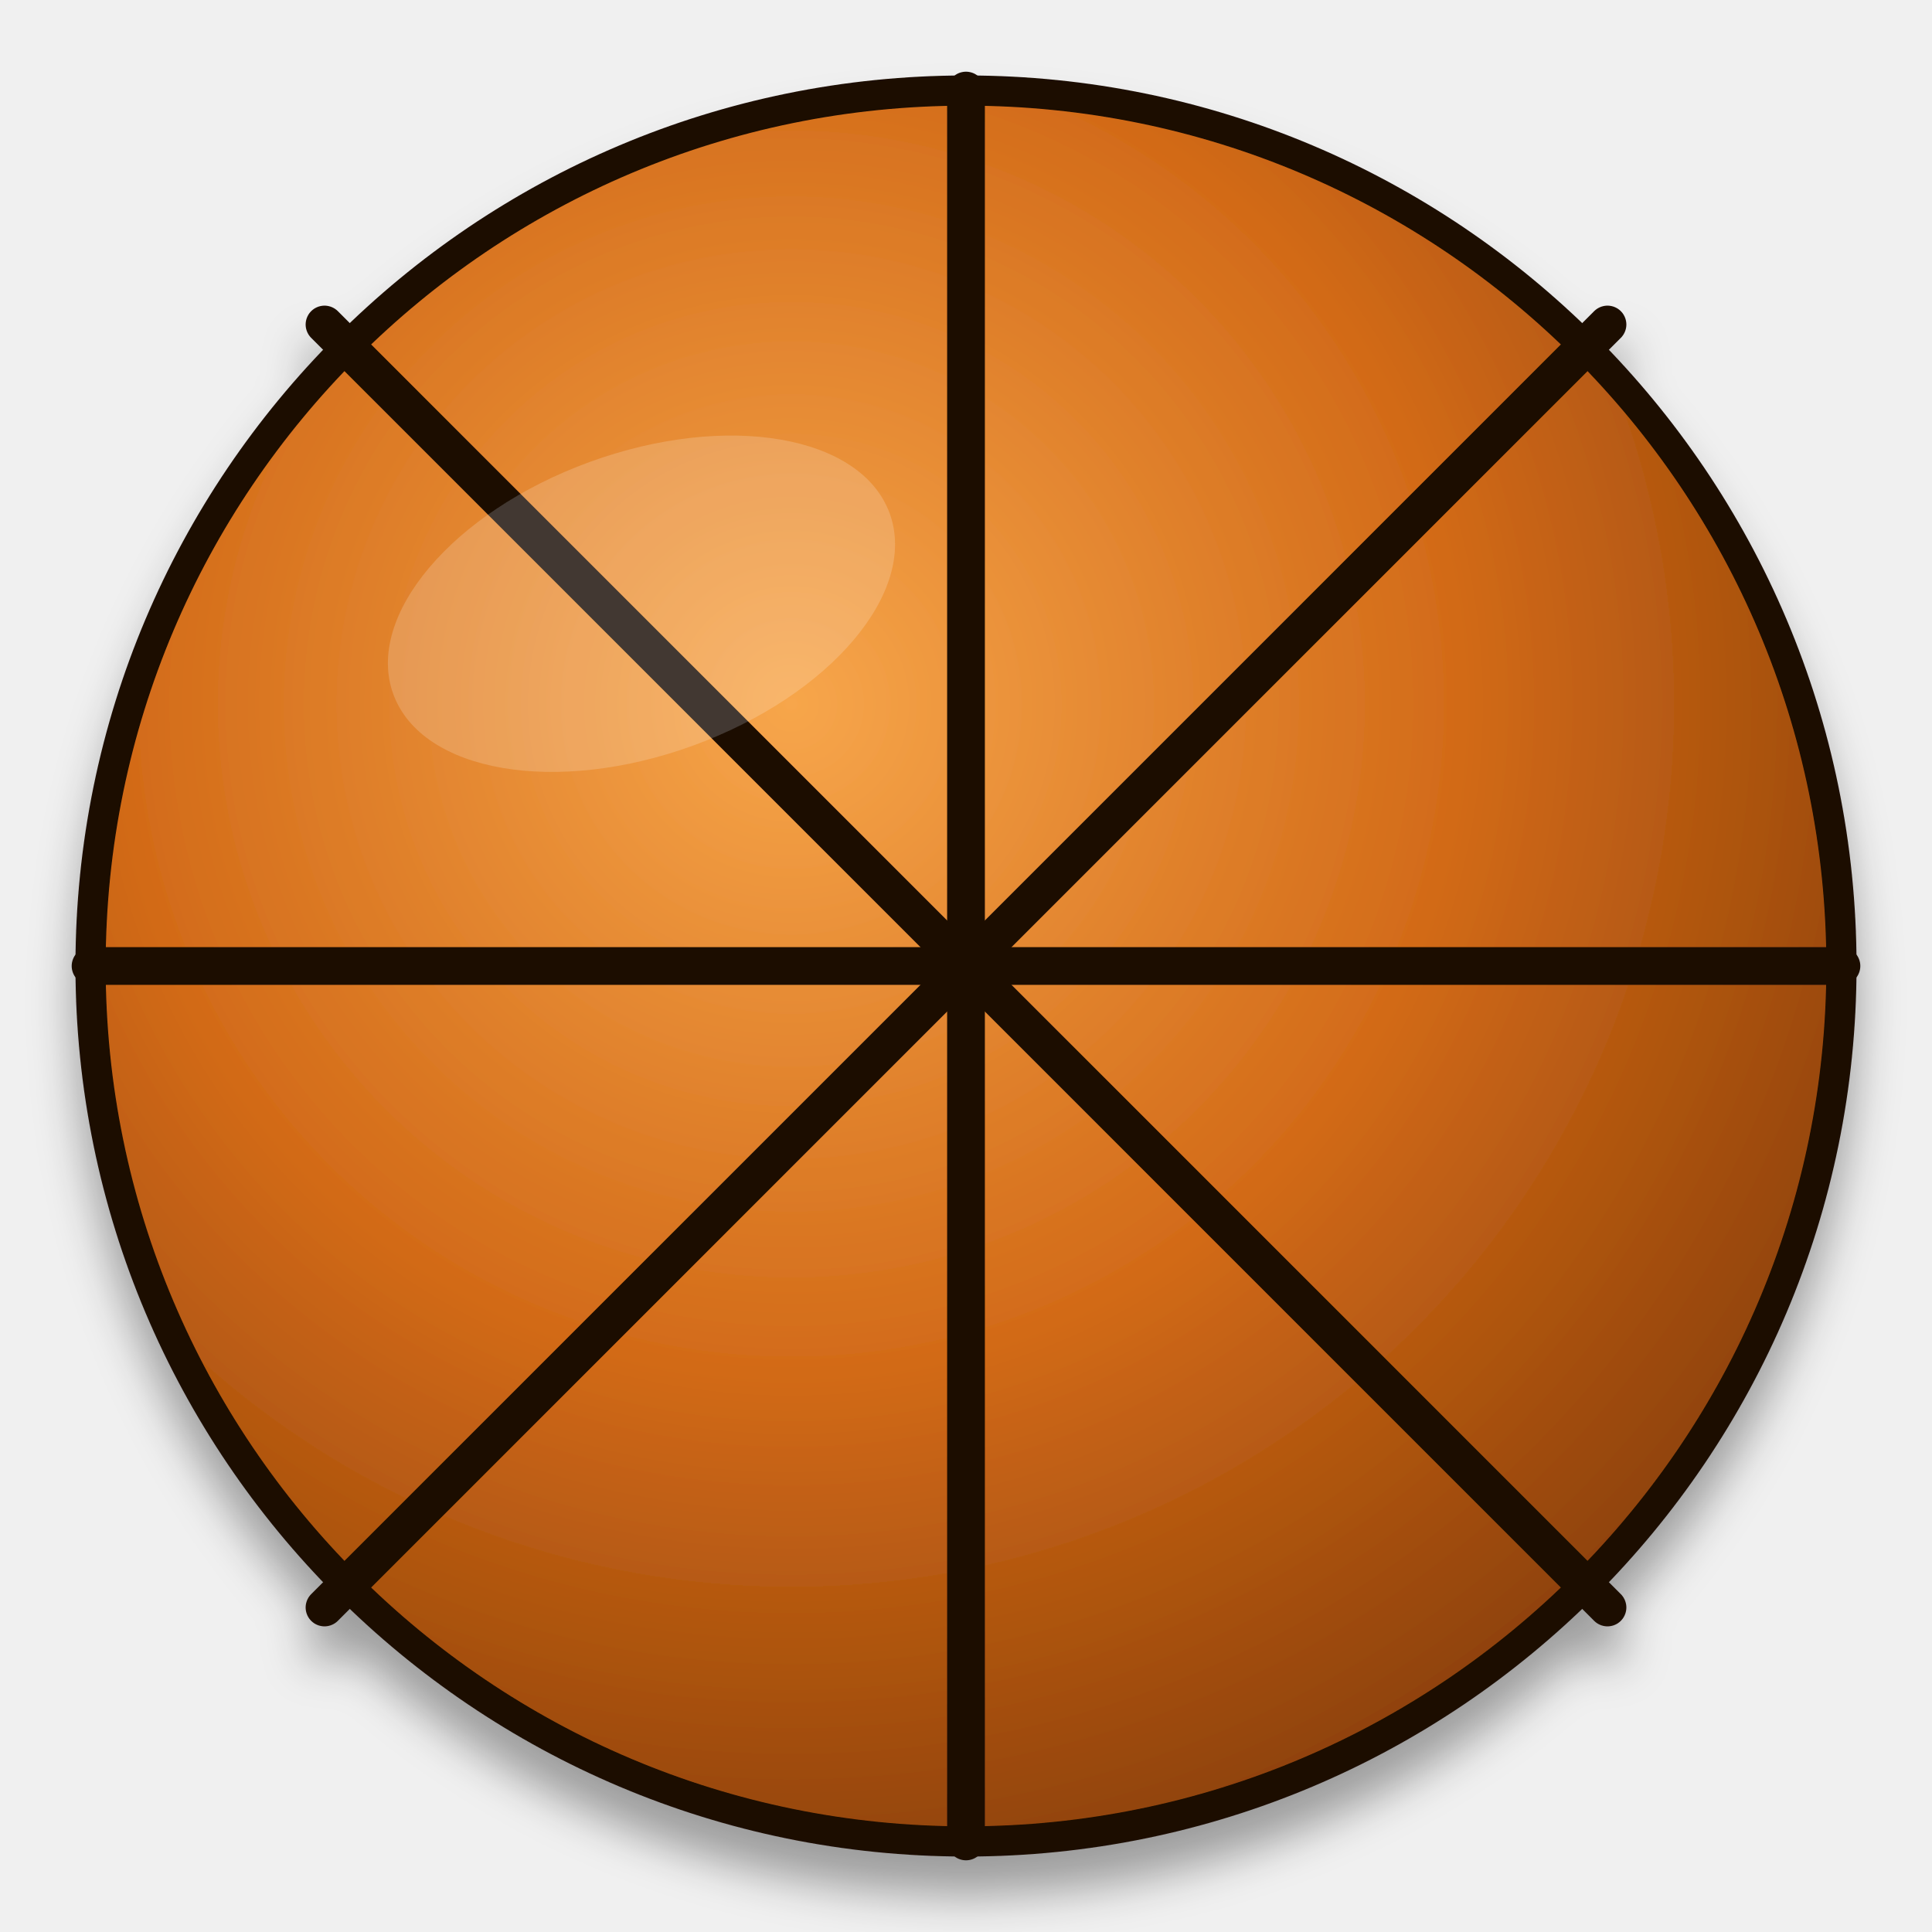
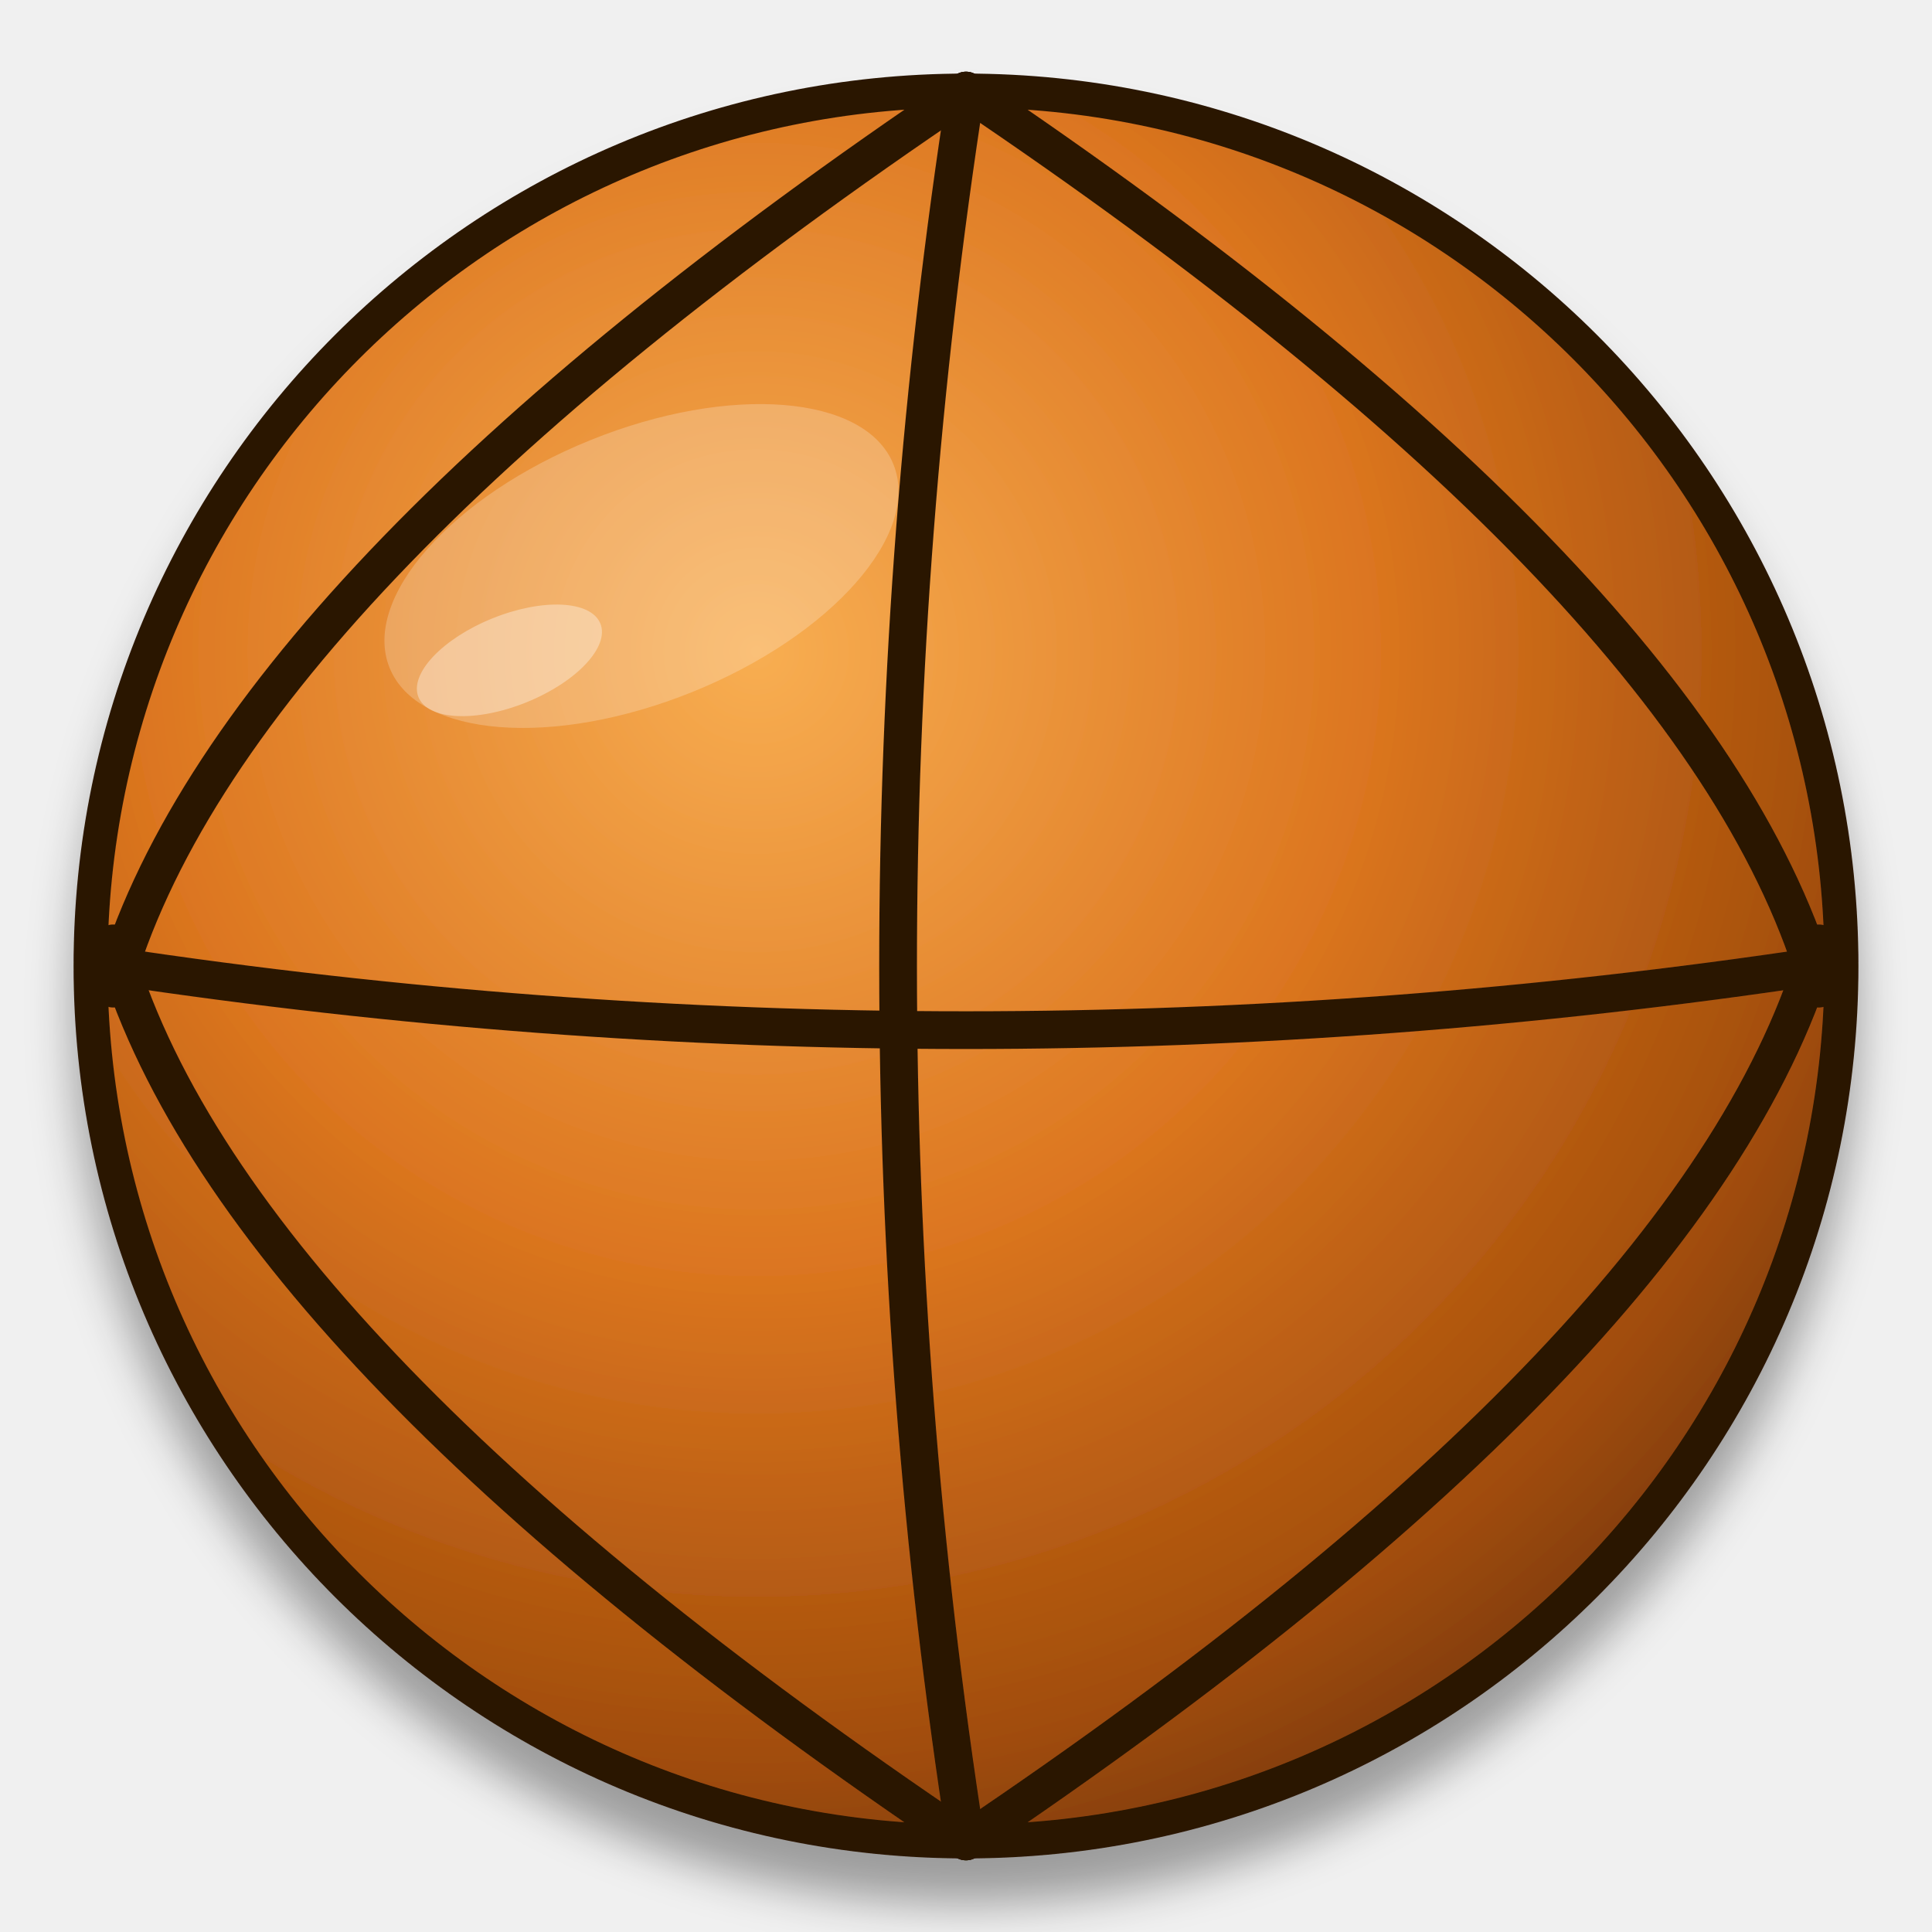
<svg xmlns="http://www.w3.org/2000/svg" viewBox="0 0 512 512">
  <defs>
-     <radialGradient id="ball" cx="40%" cy="35%" r="70%">
-       <stop offset="0%" stop-color="#f7a64b" />
-       <stop offset="55%" stop-color="#d26a18" />
-       <stop offset="100%" stop-color="#8a3f07" />
+     <radialGradient id="ball" cx="38%" cy="32%" r="78%">
+       <stop offset="0%" stop-color="#f8ae52" />
+       <stop offset="45%" stop-color="#dc7620" />
+       <stop offset="82%" stop-color="#a04c0a" />
+       <stop offset="100%" stop-color="#6c3205" />
    </radialGradient>
    <filter id="shadow" x="-20%" y="-20%" width="140%" height="140%">
      <feGaussianBlur in="SourceAlpha" stdDeviation="6" />
-       <feOffset dx="0" dy="10" result="off" />
+       <feOffset dx="0" dy="12" result="off" />
      <feComponentTransfer>
        <feFuncA type="linear" slope="0.35" />
      </feComponentTransfer>
      <feMerge>
        <feMergeNode />
        <feMergeNode in="SourceGraphic" />
      </feMerge>
    </filter>
  </defs>
  <g filter="url(#shadow)">
    <circle cx="256" cy="256" r="232" fill="url(#ball)" />
-     <g stroke="#1a0d02" stroke-width="10" stroke-linecap="round" fill="none">
-       <path d="M 24 256 L 488 256" />
-       <path d="M 256 24 L 256 488" />
-       <path d="M 86 86 Q 256 256 426 426" stroke-dasharray="0" />
-       <path d="M 86 426 Q 256 256 426 86" />
+     <circle cx="256" cy="256" r="232" fill="none" stroke="#2a1605" stroke-width="9" />
+     <g stroke="#2a1605" stroke-width="10" stroke-linecap="round" fill="none">
+       <path d="M 30 256 Q 256 290 482 256" />
+       <path d="M 256 24 Q 220 256 256 488" />
+       <path d="M 256 24 Q 60 156 30 262" />
+       <path d="M 256 488 Q 60 356 30 250" />
+       <path d="M 256 24 Q 452 156 482 262" />
+       <path d="M 256 488 Q 452 356 482 250" />
    </g>
-     <circle cx="256" cy="256" r="232" fill="none" stroke="#1a0d02" stroke-width="8" />
-     <ellipse cx="170" cy="160" rx="70" ry="40" fill="#ffffff" opacity="0.18" transform="rotate(-20 170 160)" />
+     <ellipse cx="170" cy="150" rx="72" ry="36" fill="#ffffff" opacity="0.22" transform="rotate(-22 170 150)" />
+     <ellipse cx="135" cy="175" rx="26" ry="12" fill="#ffffff" opacity="0.35" transform="rotate(-22 135 175)" />
  </g>
</svg>
